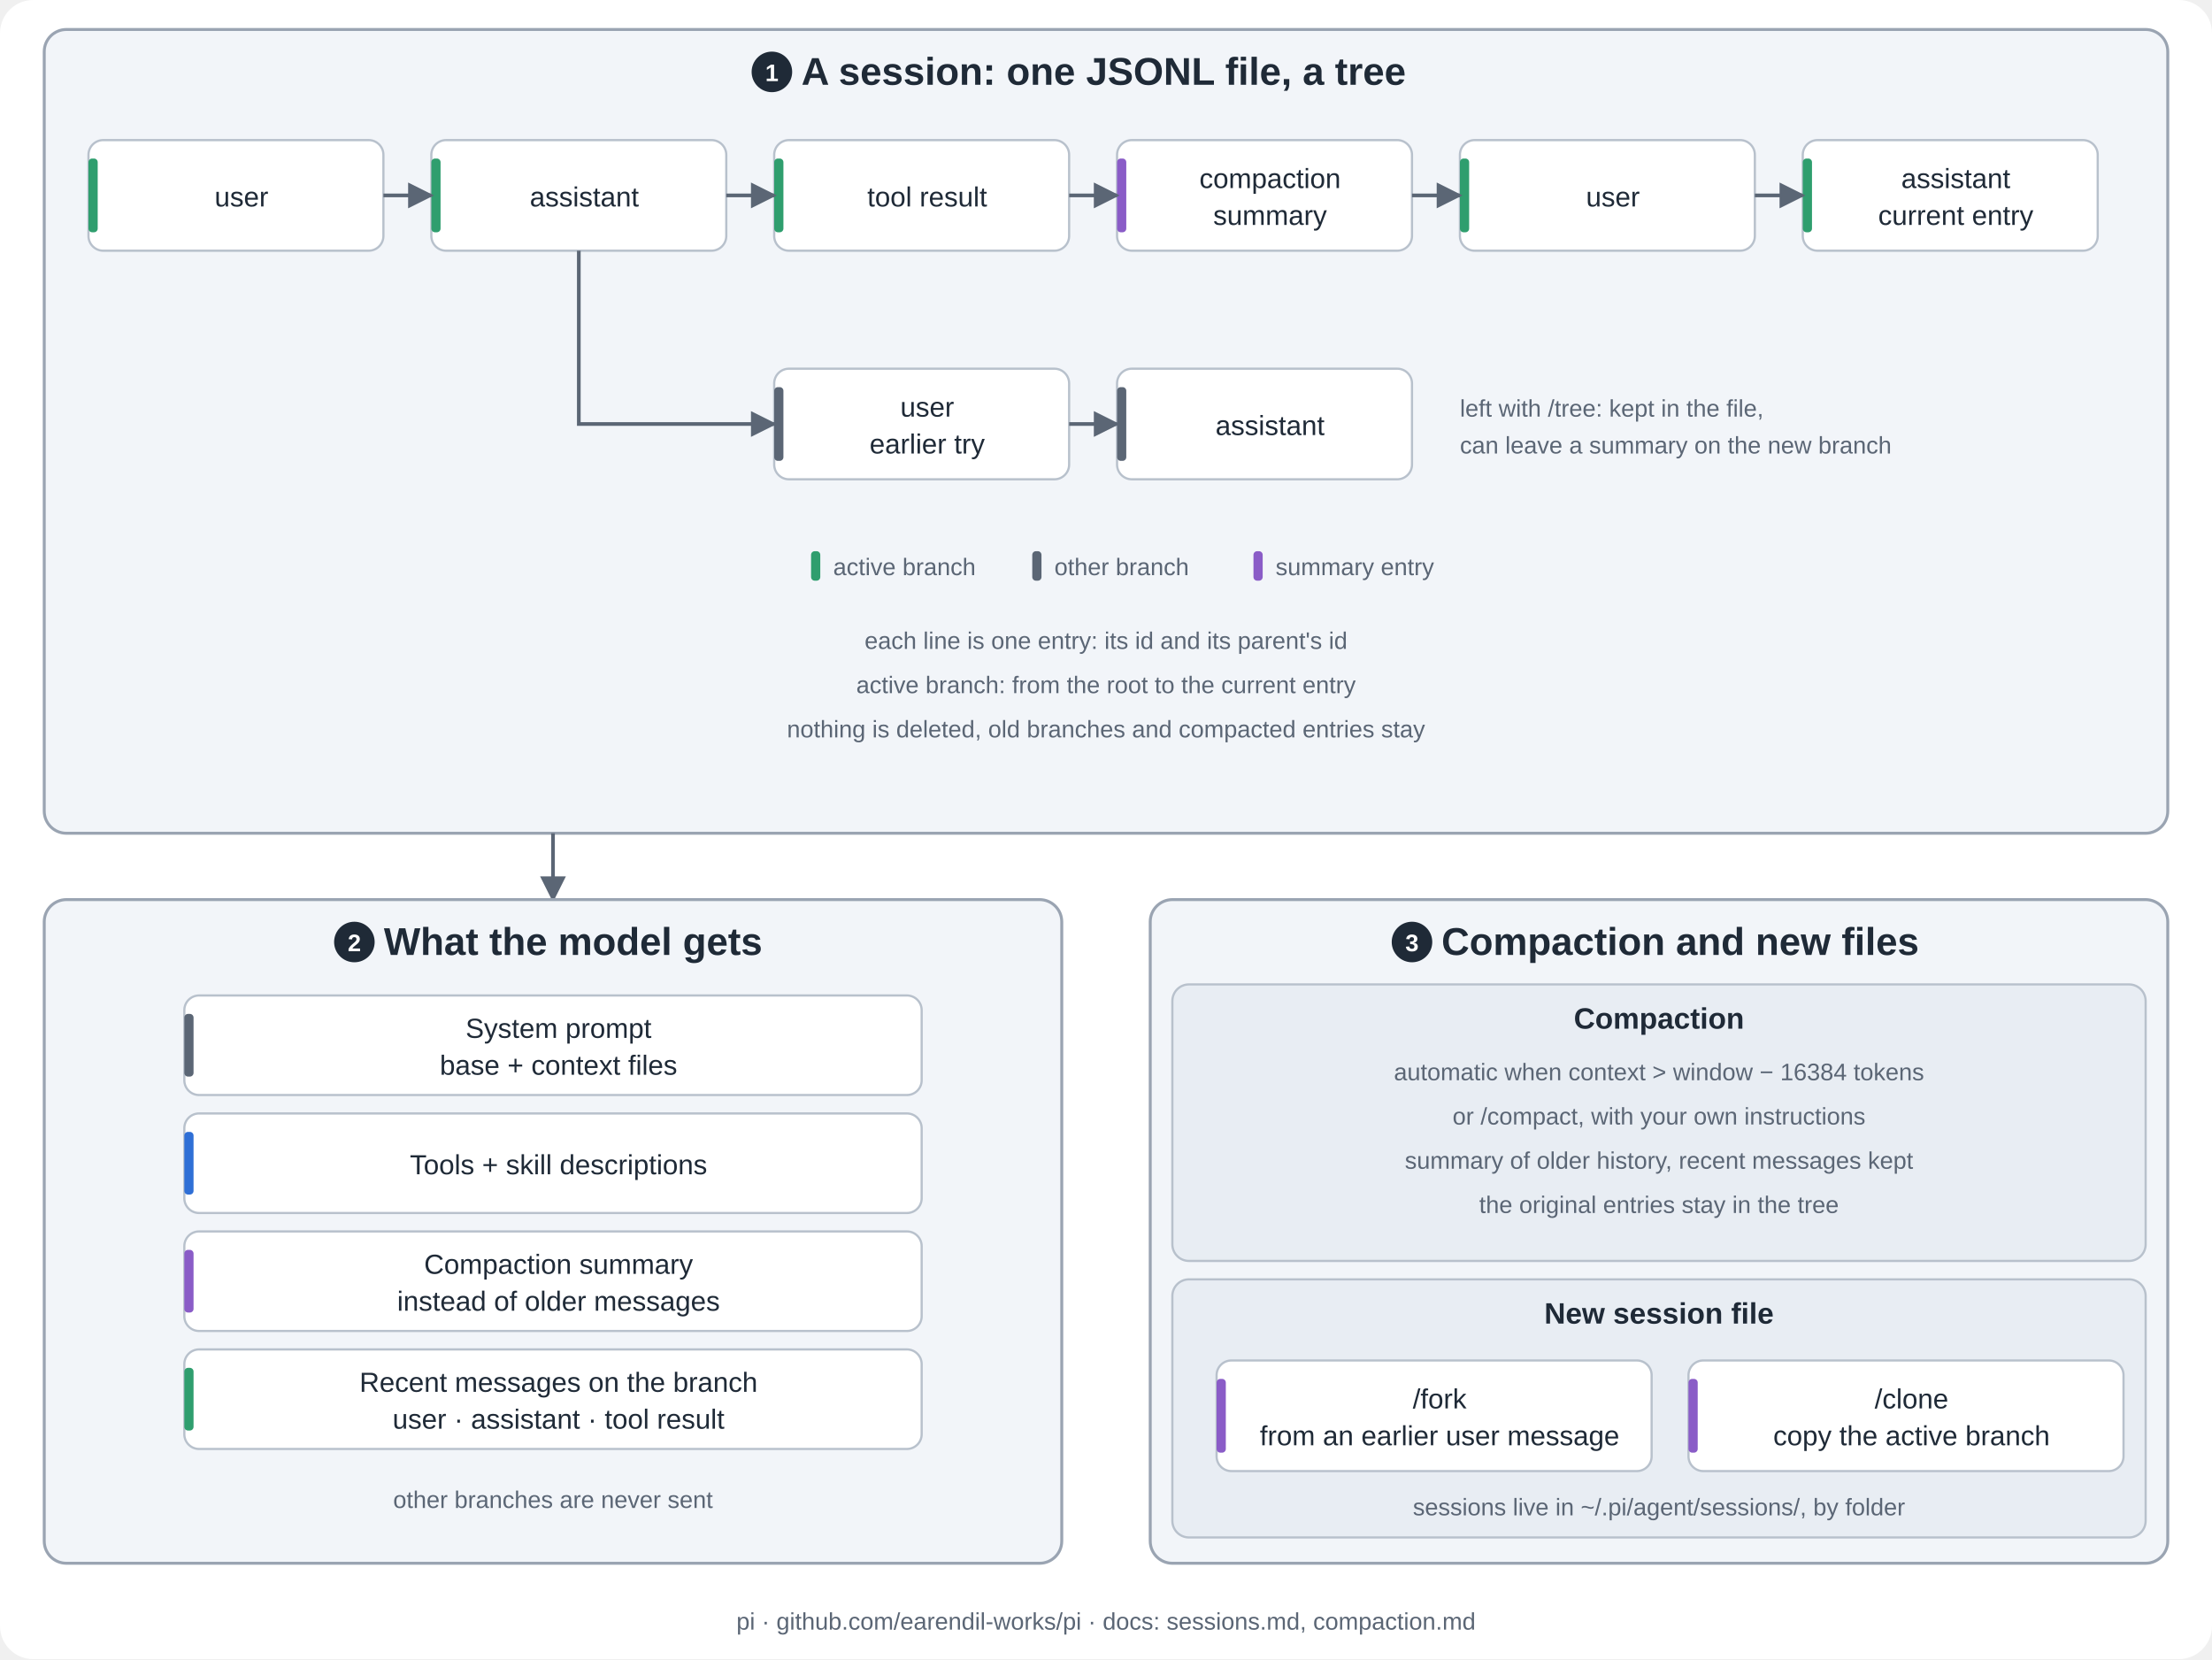
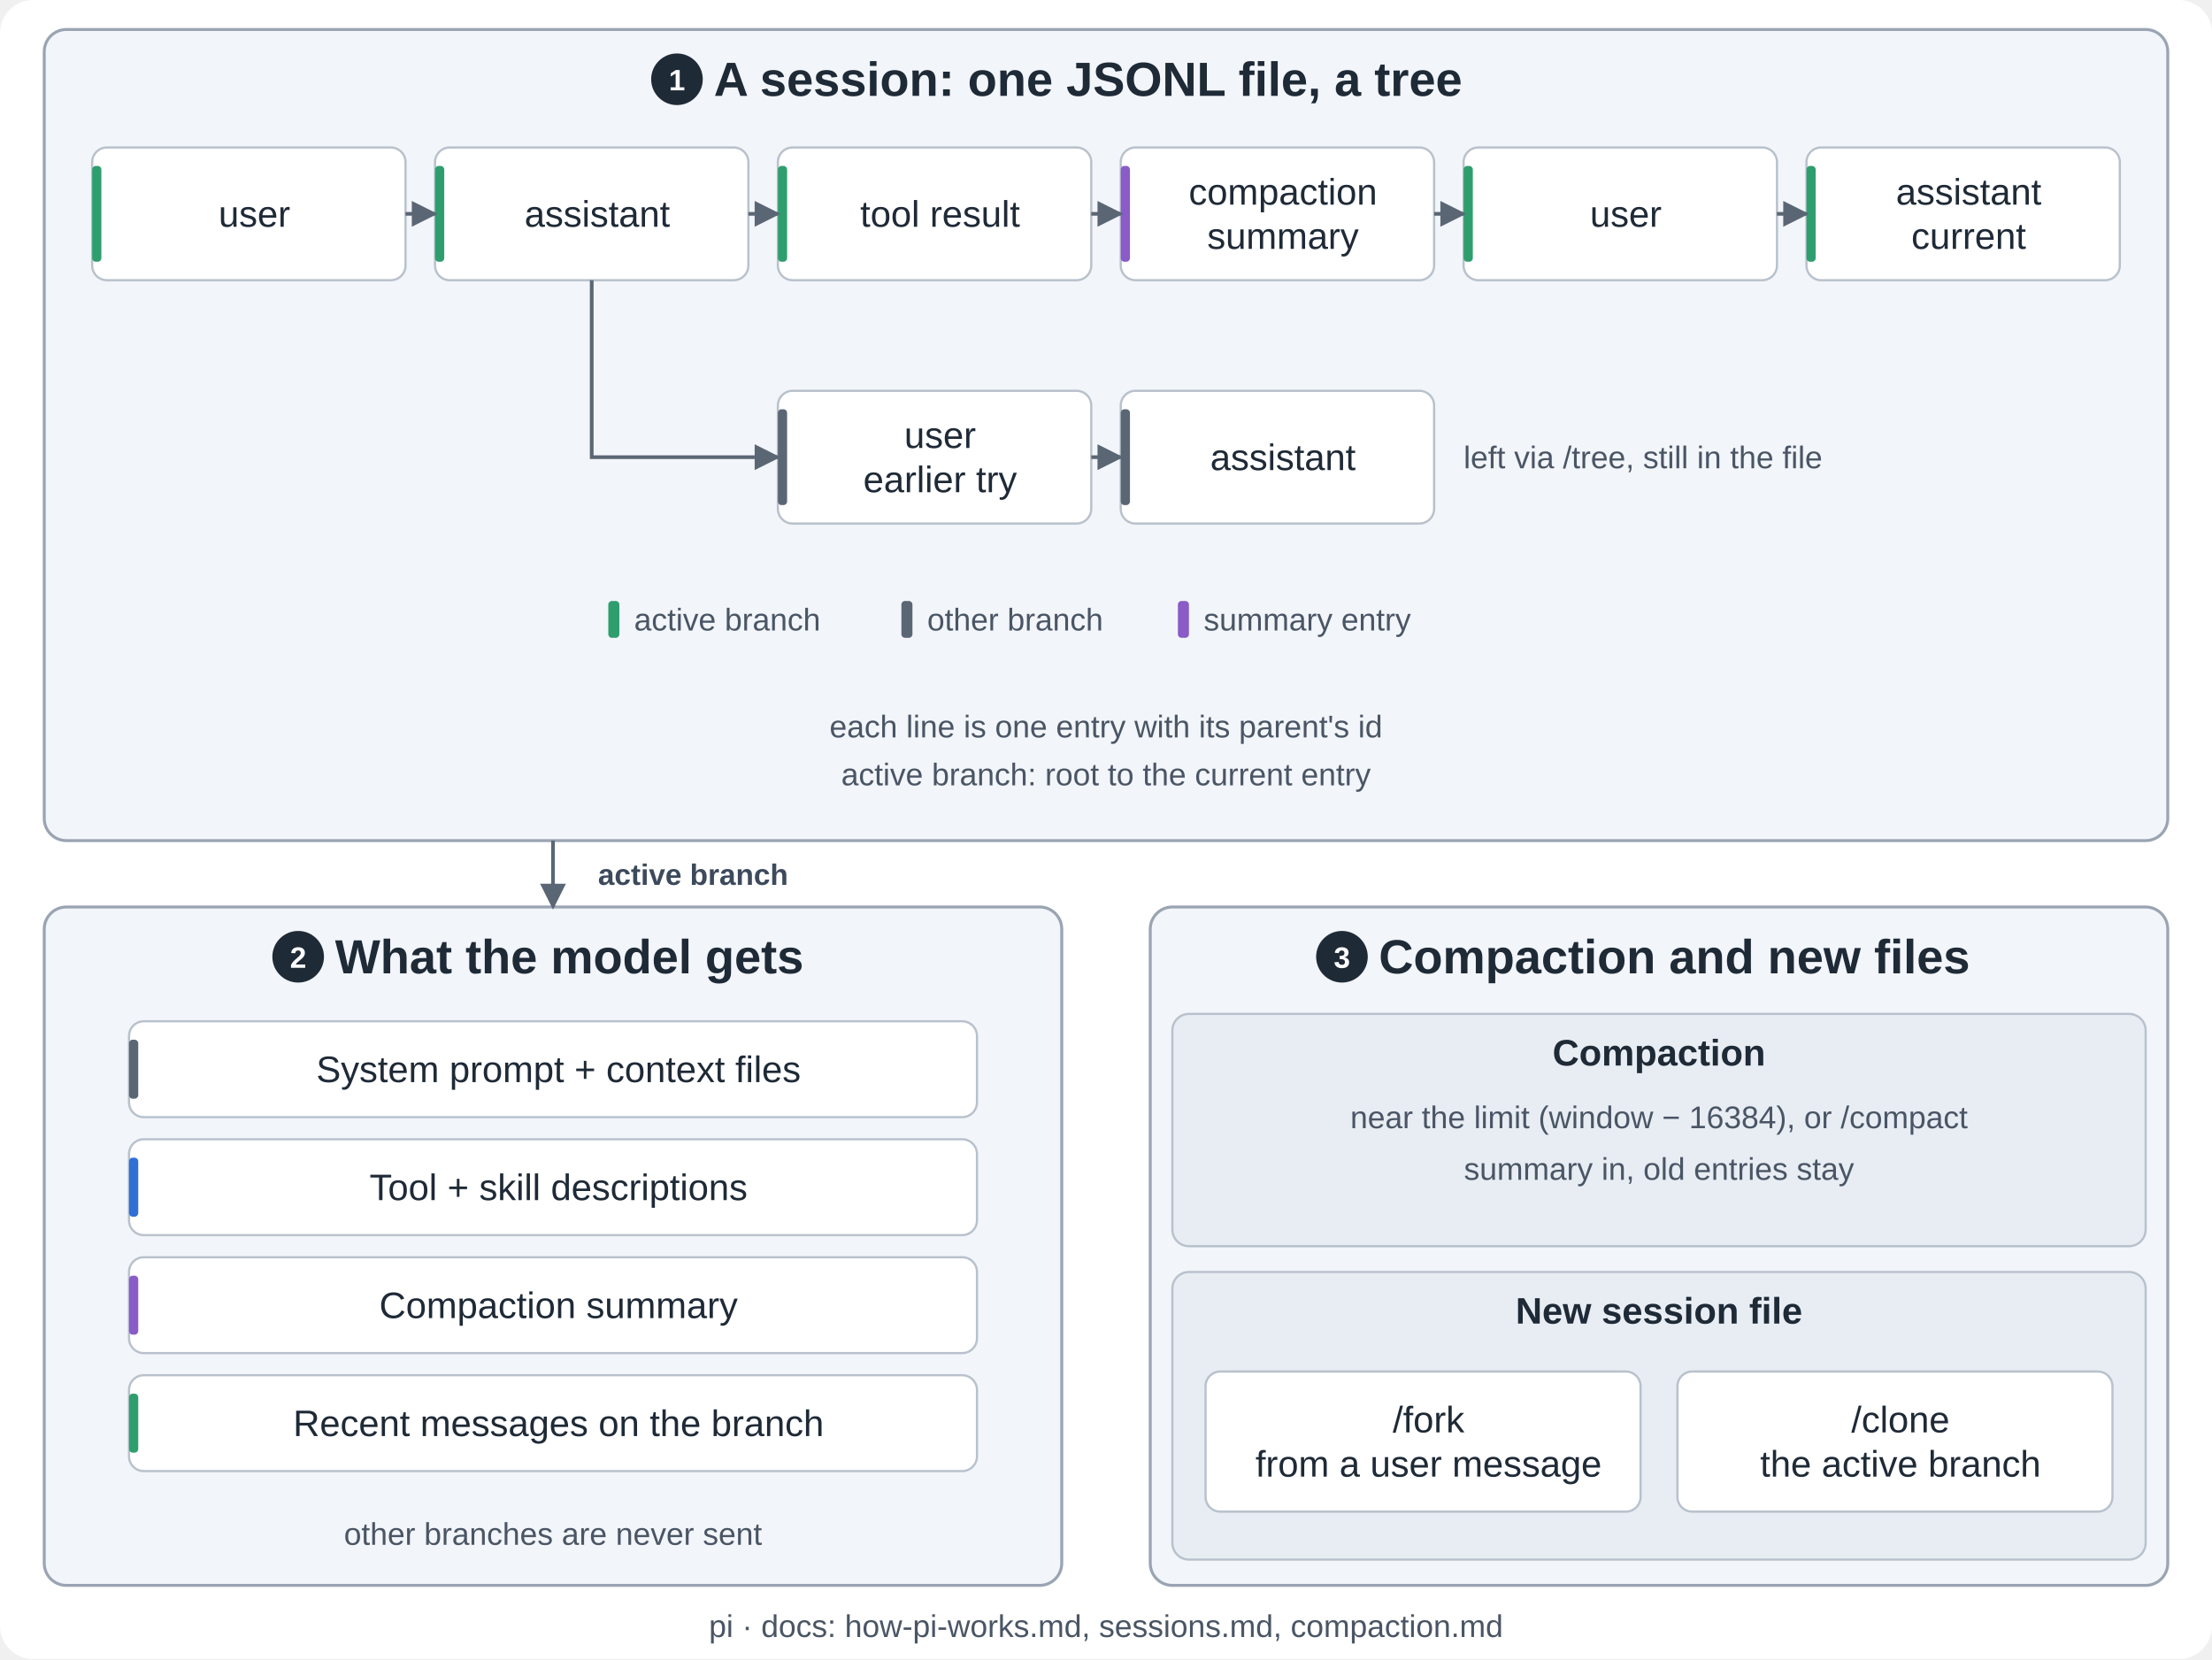
<svg xmlns="http://www.w3.org/2000/svg" viewBox="0 0 1200 900" width="1200" height="900" role="img" aria-labelledby="t d">
  <defs>
    <marker id="arr" viewBox="0 0 10 10" refX="9" refY="5" markerWidth="7" markerHeight="7" orient="auto">
      <path d="M0 0L10 5L0 10z" fill="#5b6675" />
    </marker>
    <marker id="ca" viewBox="0 0 10 10" refX="5" refY="5" markerWidth="6" markerHeight="6" orient="auto">
      <path d="M0 0L10 5L0 10z" fill="#5b6675" />
    </marker>
  </defs>
  <style>
text{font-family:-apple-system,"Helvetica Neue",Arial,"PingFang SC",sans-serif;fill:#1f2a37}
- .gt{font-size:21px;font-weight:700}
- .st{font-size:16px;font-weight:700}
- .ag{font-size:15px}
- .q{font-size:14px;fill:#3d4a5c}
- .lb{font-size:13px;fill:#5b6675}
+ .gt{font-size:26px;font-weight:700}
+ .st{font-size:20px;font-weight:700}
+ .ag{font-size:20px}
+ .q{font-size:18px;fill:#3d4a5c}
+ .lb{font-size:17px;fill:#4a5565}
+ .al{font-size:16px;font-weight:600;fill:#3d4a5c;paint-order:stroke;stroke:#ffffff;stroke-width:6px;stroke-linejoin:round}
.grp{fill:#f2f5f9;stroke:#9aa4b2;stroke-width:1.6}
.sub{fill:#e8edf3;stroke:#b8c1cc;stroke-width:1.2}
.agent{fill:#ffffff;stroke:#b8c1cc;stroke-width:1.2}
.human{fill:#d6e6fb;stroke:#9cbbe6;stroke-width:1.2}
.front{fill:#dcf0e0;stroke:#9ccfa8;stroke-width:1.2}
.flow{stroke:#5b6675;stroke-width:2;fill:none;marker-end:url(#arr)}
.back{stroke-dasharray:7 5}
.cyc{stroke:#5b6675;stroke-width:2;fill:none;marker-end:url(#ca)}
.num{fill:#1f2a37}
- .numt{font-size:13px;font-weight:700;fill:#ffffff}
+ .numt{font-size:16px;font-weight:700;fill:#ffffff}
</style>
  <rect width="1200" height="900" rx="18" fill="#ffffff" />
-   <rect x="24" y="16" width="1152" height="436" rx="12" class="grp" />
-   <circle cx="418.75" cy="39" r="11" class="num" />
-   <text x="418.75" y="44" class="numt" text-anchor="middle">1</text>
-   <text x="434.75" y="46" class="gt" text-anchor="start">A session: one JSONL file, a tree</text>
-   <rect x="48" y="76" width="160" height="60" rx="8" class="agent" />
-   <rect x="48" y="86" width="5" height="40" rx="2" fill="#2f9e6e" />
-   <text x="131.0" y="112.0" class="ag" text-anchor="middle">user</text>
-   <rect x="234" y="76" width="160" height="60" rx="8" class="agent" />
-   <rect x="234" y="86" width="5" height="40" rx="2" fill="#2f9e6e" />
-   <text x="317.0" y="112.0" class="ag" text-anchor="middle">assistant</text>
-   <path d="M208 106.0H234" class="flow" />
-   <rect x="420" y="76" width="160" height="60" rx="8" class="agent" />
-   <rect x="420" y="86" width="5" height="40" rx="2" fill="#2f9e6e" />
-   <text x="503.0" y="112.0" class="ag" text-anchor="middle">tool result</text>
-   <path d="M394 106.0H420" class="flow" />
-   <rect x="606" y="76" width="160" height="60" rx="8" class="agent" />
-   <rect x="606" y="86" width="5" height="40" rx="2" fill="#8a5cc7" />
-   <text x="689.0" y="102.0" class="ag" text-anchor="middle">compaction</text>
-   <text x="689.0" y="122.0" class="ag" text-anchor="middle">summary</text>
-   <path d="M580 106.0H606" class="flow" />
-   <rect x="792" y="76" width="160" height="60" rx="8" class="agent" />
-   <rect x="792" y="86" width="5" height="40" rx="2" fill="#2f9e6e" />
-   <text x="875.0" y="112.0" class="ag" text-anchor="middle">user</text>
-   <path d="M766 106.0H792" class="flow" />
-   <rect x="978" y="76" width="160" height="60" rx="8" class="agent" />
-   <rect x="978" y="86" width="5" height="40" rx="2" fill="#2f9e6e" />
-   <text x="1061.0" y="102.0" class="ag" text-anchor="middle">assistant</text>
-   <text x="1061.0" y="122.0" class="ag" text-anchor="middle">current entry</text>
-   <path d="M952 106.0H978" class="flow" />
-   <rect x="420" y="200" width="160" height="60" rx="8" class="agent" />
-   <rect x="420" y="210" width="5" height="40" rx="2" fill="#5b6675" />
-   <text x="503.0" y="226.0" class="ag" text-anchor="middle">user</text>
-   <text x="503.0" y="246.0" class="ag" text-anchor="middle">earlier try</text>
-   <rect x="606" y="200" width="160" height="60" rx="8" class="agent" />
-   <rect x="606" y="210" width="5" height="40" rx="2" fill="#5b6675" />
-   <text x="689.0" y="236.0" class="ag" text-anchor="middle">assistant</text>
-   <path d="M314.0 136V230.0H420" class="flow" />
-   <path d="M580 230.0H606" class="flow" />
-   <text x="792" y="226" class="lb" text-anchor="start">left with /tree: kept in the file,</text>
-   <text x="792" y="246" class="lb" text-anchor="start">can leave a summary on the new branch</text>
-   <rect x="440" y="299" width="5" height="16" rx="2" fill="#2f9e6e" />
-   <text x="452" y="312" class="lb" text-anchor="start">active branch</text>
-   <rect x="560" y="299" width="5" height="16" rx="2" fill="#5b6675" />
-   <text x="572" y="312" class="lb" text-anchor="start">other branch</text>
-   <rect x="680" y="299" width="5" height="16" rx="2" fill="#8a5cc7" />
-   <text x="692" y="312" class="lb" text-anchor="start">summary entry</text>
-   <text x="600" y="352" class="lb" text-anchor="middle">each line is one entry: its id and its parent's id</text>
-   <text x="600" y="376" class="lb" text-anchor="middle">active branch: from the root to the current entry</text>
-   <text x="600" y="400" class="lb" text-anchor="middle">nothing is deleted, old branches and compacted entries stay</text>
-   <path d="M300 452V488" class="flow" />
-   <rect x="24" y="488" width="552" height="360" rx="12" class="grp" />
-   <circle cx="192.25" cy="511" r="11" class="num" />
-   <text x="192.25" y="516" class="numt" text-anchor="middle">2</text>
-   <text x="208.25" y="518" class="gt" text-anchor="start">What the model gets</text>
-   <rect x="100" y="540" width="400" height="54" rx="8" class="agent" />
-   <rect x="100" y="550" width="5" height="34" rx="2" fill="#5b6675" />
-   <text x="303.0" y="563.0" class="ag" text-anchor="middle">System prompt</text>
-   <text x="303.0" y="583.0" class="ag" text-anchor="middle">base + context files</text>
-   <rect x="100" y="604" width="400" height="54" rx="8" class="agent" />
-   <rect x="100" y="614" width="5" height="34" rx="2" fill="#2f6fd6" />
-   <text x="303.0" y="637.0" class="ag" text-anchor="middle">Tools + skill descriptions</text>
-   <rect x="100" y="668" width="400" height="54" rx="8" class="agent" />
-   <rect x="100" y="678" width="5" height="34" rx="2" fill="#8a5cc7" />
-   <text x="303.0" y="691.0" class="ag" text-anchor="middle">Compaction summary</text>
-   <text x="303.0" y="711.0" class="ag" text-anchor="middle">instead of older messages</text>
-   <rect x="100" y="732" width="400" height="54" rx="8" class="agent" />
-   <rect x="100" y="742" width="5" height="34" rx="2" fill="#2f9e6e" />
-   <text x="303.0" y="755.0" class="ag" text-anchor="middle">Recent messages on the branch</text>
-   <text x="303.0" y="775.0" class="ag" text-anchor="middle">user · assistant · tool result</text>
-   <text x="300.0" y="818" class="lb" text-anchor="middle">other branches are never sent</text>
-   <rect x="624" y="488" width="552" height="360" rx="12" class="grp" />
-   <circle cx="766.0" cy="511" r="11" class="num" />
-   <text x="766.0" y="516" class="numt" text-anchor="middle">3</text>
-   <text x="782.0" y="518" class="gt" text-anchor="start">Compaction and new files</text>
-   <rect x="636" y="534" width="528" height="150" rx="9" class="sub" />
-   <text x="900.0" y="558" class="st" text-anchor="middle">Compaction</text>
-   <text x="900.0" y="586" class="lb" text-anchor="middle">automatic when context &gt; window − 16384 tokens</text>
-   <text x="900.0" y="610" class="lb" text-anchor="middle">or /compact, with your own instructions</text>
-   <text x="900.0" y="634" class="lb" text-anchor="middle">summary of older history, recent messages kept</text>
-   <text x="900.0" y="658" class="lb" text-anchor="middle">the original entries stay in the tree</text>
-   <rect x="636" y="694" width="528" height="140" rx="9" class="sub" />
+   <rect x="24" y="16" width="1152" height="440" rx="12" class="grp" />
+   <circle cx="367.25" cy="43" r="14" class="num" />
+   <text x="367.25" y="49" class="numt" text-anchor="middle">1</text>
+   <text x="387.25" y="52" class="gt" text-anchor="start">A session: one JSONL file, a tree</text>
+   <rect x="50" y="80" width="170" height="72" rx="8" class="agent" />
+   <rect x="50" y="90" width="5" height="52" rx="2" fill="#2f9e6e" />
+   <text x="138.0" y="123.0" class="ag" text-anchor="middle">user</text>
+   <rect x="236" y="80" width="170" height="72" rx="8" class="agent" />
+   <rect x="236" y="90" width="5" height="52" rx="2" fill="#2f9e6e" />
+   <text x="324.0" y="123.0" class="ag" text-anchor="middle">assistant</text>
+   <path d="M220 116.0H236" class="flow" />
+   <rect x="422" y="80" width="170" height="72" rx="8" class="agent" />
+   <rect x="422" y="90" width="5" height="52" rx="2" fill="#2f9e6e" />
+   <text x="510.0" y="123.0" class="ag" text-anchor="middle">tool result</text>
+   <path d="M406 116.0H422" class="flow" />
+   <rect x="608" y="80" width="170" height="72" rx="8" class="agent" />
+   <rect x="608" y="90" width="5" height="52" rx="2" fill="#8a5cc7" />
+   <text x="696.0" y="111.0" class="ag" text-anchor="middle">compaction</text>
+   <text x="696.0" y="135.0" class="ag" text-anchor="middle">summary</text>
+   <path d="M592 116.0H608" class="flow" />
+   <rect x="794" y="80" width="170" height="72" rx="8" class="agent" />
+   <rect x="794" y="90" width="5" height="52" rx="2" fill="#2f9e6e" />
+   <text x="882.0" y="123.0" class="ag" text-anchor="middle">user</text>
+   <path d="M778 116.0H794" class="flow" />
+   <rect x="980" y="80" width="170" height="72" rx="8" class="agent" />
+   <rect x="980" y="90" width="5" height="52" rx="2" fill="#2f9e6e" />
+   <text x="1068.0" y="111.0" class="ag" text-anchor="middle">assistant</text>
+   <text x="1068.0" y="135.0" class="ag" text-anchor="middle">current</text>
+   <path d="M964 116.0H980" class="flow" />
+   <rect x="422" y="212" width="170" height="72" rx="8" class="agent" />
+   <rect x="422" y="222" width="5" height="52" rx="2" fill="#5b6675" />
+   <text x="510.0" y="243.0" class="ag" text-anchor="middle">user</text>
+   <text x="510.0" y="267.0" class="ag" text-anchor="middle">earlier try</text>
+   <rect x="608" y="212" width="170" height="72" rx="8" class="agent" />
+   <rect x="608" y="222" width="5" height="52" rx="2" fill="#5b6675" />
+   <text x="696.0" y="255.0" class="ag" text-anchor="middle">assistant</text>
+   <path d="M321.0 152V248.0H422" class="flow" />
+   <path d="M592 248.0H608" class="flow" />
+   <text x="794" y="254.0" class="lb" text-anchor="start">left via /tree, still in the file</text>
+   <rect x="330" y="326" width="6" height="20" rx="2" fill="#2f9e6e" />
+   <text x="344" y="342" class="lb" text-anchor="start">active branch</text>
+   <rect x="489" y="326" width="6" height="20" rx="2" fill="#5b6675" />
+   <text x="503" y="342" class="lb" text-anchor="start">other branch</text>
+   <rect x="639" y="326" width="6" height="20" rx="2" fill="#8a5cc7" />
+   <text x="653" y="342" class="lb" text-anchor="start">summary entry</text>
+   <text x="600" y="400" class="lb" text-anchor="middle">each line is one entry with its parent's id</text>
+   <text x="600" y="426" class="lb" text-anchor="middle">active branch: root to the current entry</text>
+   <rect x="24" y="492" width="552" height="368" rx="12" class="grp" />
+   <circle cx="161.75" cy="519" r="14" class="num" />
+   <text x="161.75" y="525" class="numt" text-anchor="middle">2</text>
+   <text x="181.75" y="528" class="gt" text-anchor="start">What the model gets</text>
+   <rect x="70" y="554" width="460" height="52" rx="8" class="agent" />
+   <rect x="70" y="564" width="5" height="32" rx="2" fill="#5b6675" />
+   <text x="303.0" y="587.0" class="ag" text-anchor="middle">System prompt + context files</text>
+   <rect x="70" y="618" width="460" height="52" rx="8" class="agent" />
+   <rect x="70" y="628" width="5" height="32" rx="2" fill="#2f6fd6" />
+   <text x="303.0" y="651.0" class="ag" text-anchor="middle">Tool + skill descriptions</text>
+   <rect x="70" y="682" width="460" height="52" rx="8" class="agent" />
+   <rect x="70" y="692" width="5" height="32" rx="2" fill="#8a5cc7" />
+   <text x="303.0" y="715.0" class="ag" text-anchor="middle">Compaction summary</text>
+   <rect x="70" y="746" width="460" height="52" rx="8" class="agent" />
+   <rect x="70" y="756" width="5" height="32" rx="2" fill="#2f9e6e" />
+   <text x="303.0" y="779.0" class="ag" text-anchor="middle">Recent messages on the branch</text>
+   <text x="300.0" y="838" class="lb" text-anchor="middle">other branches are never sent</text>
+   <path d="M300.0 456V492" class="flow" />
+   <text x="376.0" y="480" class="al" text-anchor="middle">active branch</text>
+   <rect x="624" y="492" width="552" height="368" rx="12" class="grp" />
+   <circle cx="728.0" cy="519" r="14" class="num" />
+   <text x="728.0" y="525" class="numt" text-anchor="middle">3</text>
+   <text x="748.0" y="528" class="gt" text-anchor="start">Compaction and new files</text>
+   <rect x="636" y="550" width="528" height="126" rx="9" class="sub" />
+   <text x="900.0" y="578" class="st" text-anchor="middle">Compaction</text>
+   <text x="900.0" y="612" class="lb" text-anchor="middle">near the limit (window − 16384), or /compact</text>
+   <text x="900.0" y="640" class="lb" text-anchor="middle">summary in, old entries stay</text>
+   <rect x="636" y="690" width="528" height="156" rx="9" class="sub" />
  <text x="900.0" y="718" class="st" text-anchor="middle">New session file</text>
-   <rect x="660" y="738" width="236" height="60" rx="8" class="agent" />
-   <rect x="660" y="748" width="5" height="40" rx="2" fill="#8a5cc7" />
-   <text x="781.0" y="764.0" class="ag" text-anchor="middle">/fork</text>
-   <text x="781.0" y="784.0" class="ag" text-anchor="middle">from an earlier user message</text>
-   <rect x="916" y="738" width="236" height="60" rx="8" class="agent" />
-   <rect x="916" y="748" width="5" height="40" rx="2" fill="#8a5cc7" />
-   <text x="1037.0" y="764.0" class="ag" text-anchor="middle">/clone</text>
-   <text x="1037.0" y="784.0" class="ag" text-anchor="middle">copy the active branch</text>
-   <text x="900.0" y="822" class="lb" text-anchor="middle">sessions live in ~/.pi/agent/sessions/, by folder</text>
-   <text x="600" y="884" class="lb" text-anchor="middle">pi · github.com/earendil-works/pi · docs: sessions.md, compaction.md</text>
+   <rect x="654" y="744" width="236" height="76" rx="8" class="agent" />
+   <text x="775.0" y="777.0" class="ag" text-anchor="middle">/fork</text>
+   <text x="775.0" y="801.0" class="ag" text-anchor="middle">from a user message</text>
+   <rect x="910" y="744" width="236" height="76" rx="8" class="agent" />
+   <text x="1031.0" y="777.0" class="ag" text-anchor="middle">/clone</text>
+   <text x="1031.0" y="801.0" class="ag" text-anchor="middle">the active branch</text>
+   <text x="600" y="888" class="lb" text-anchor="middle">pi · docs: how-pi-works.md, sessions.md, compaction.md</text>
</svg>
